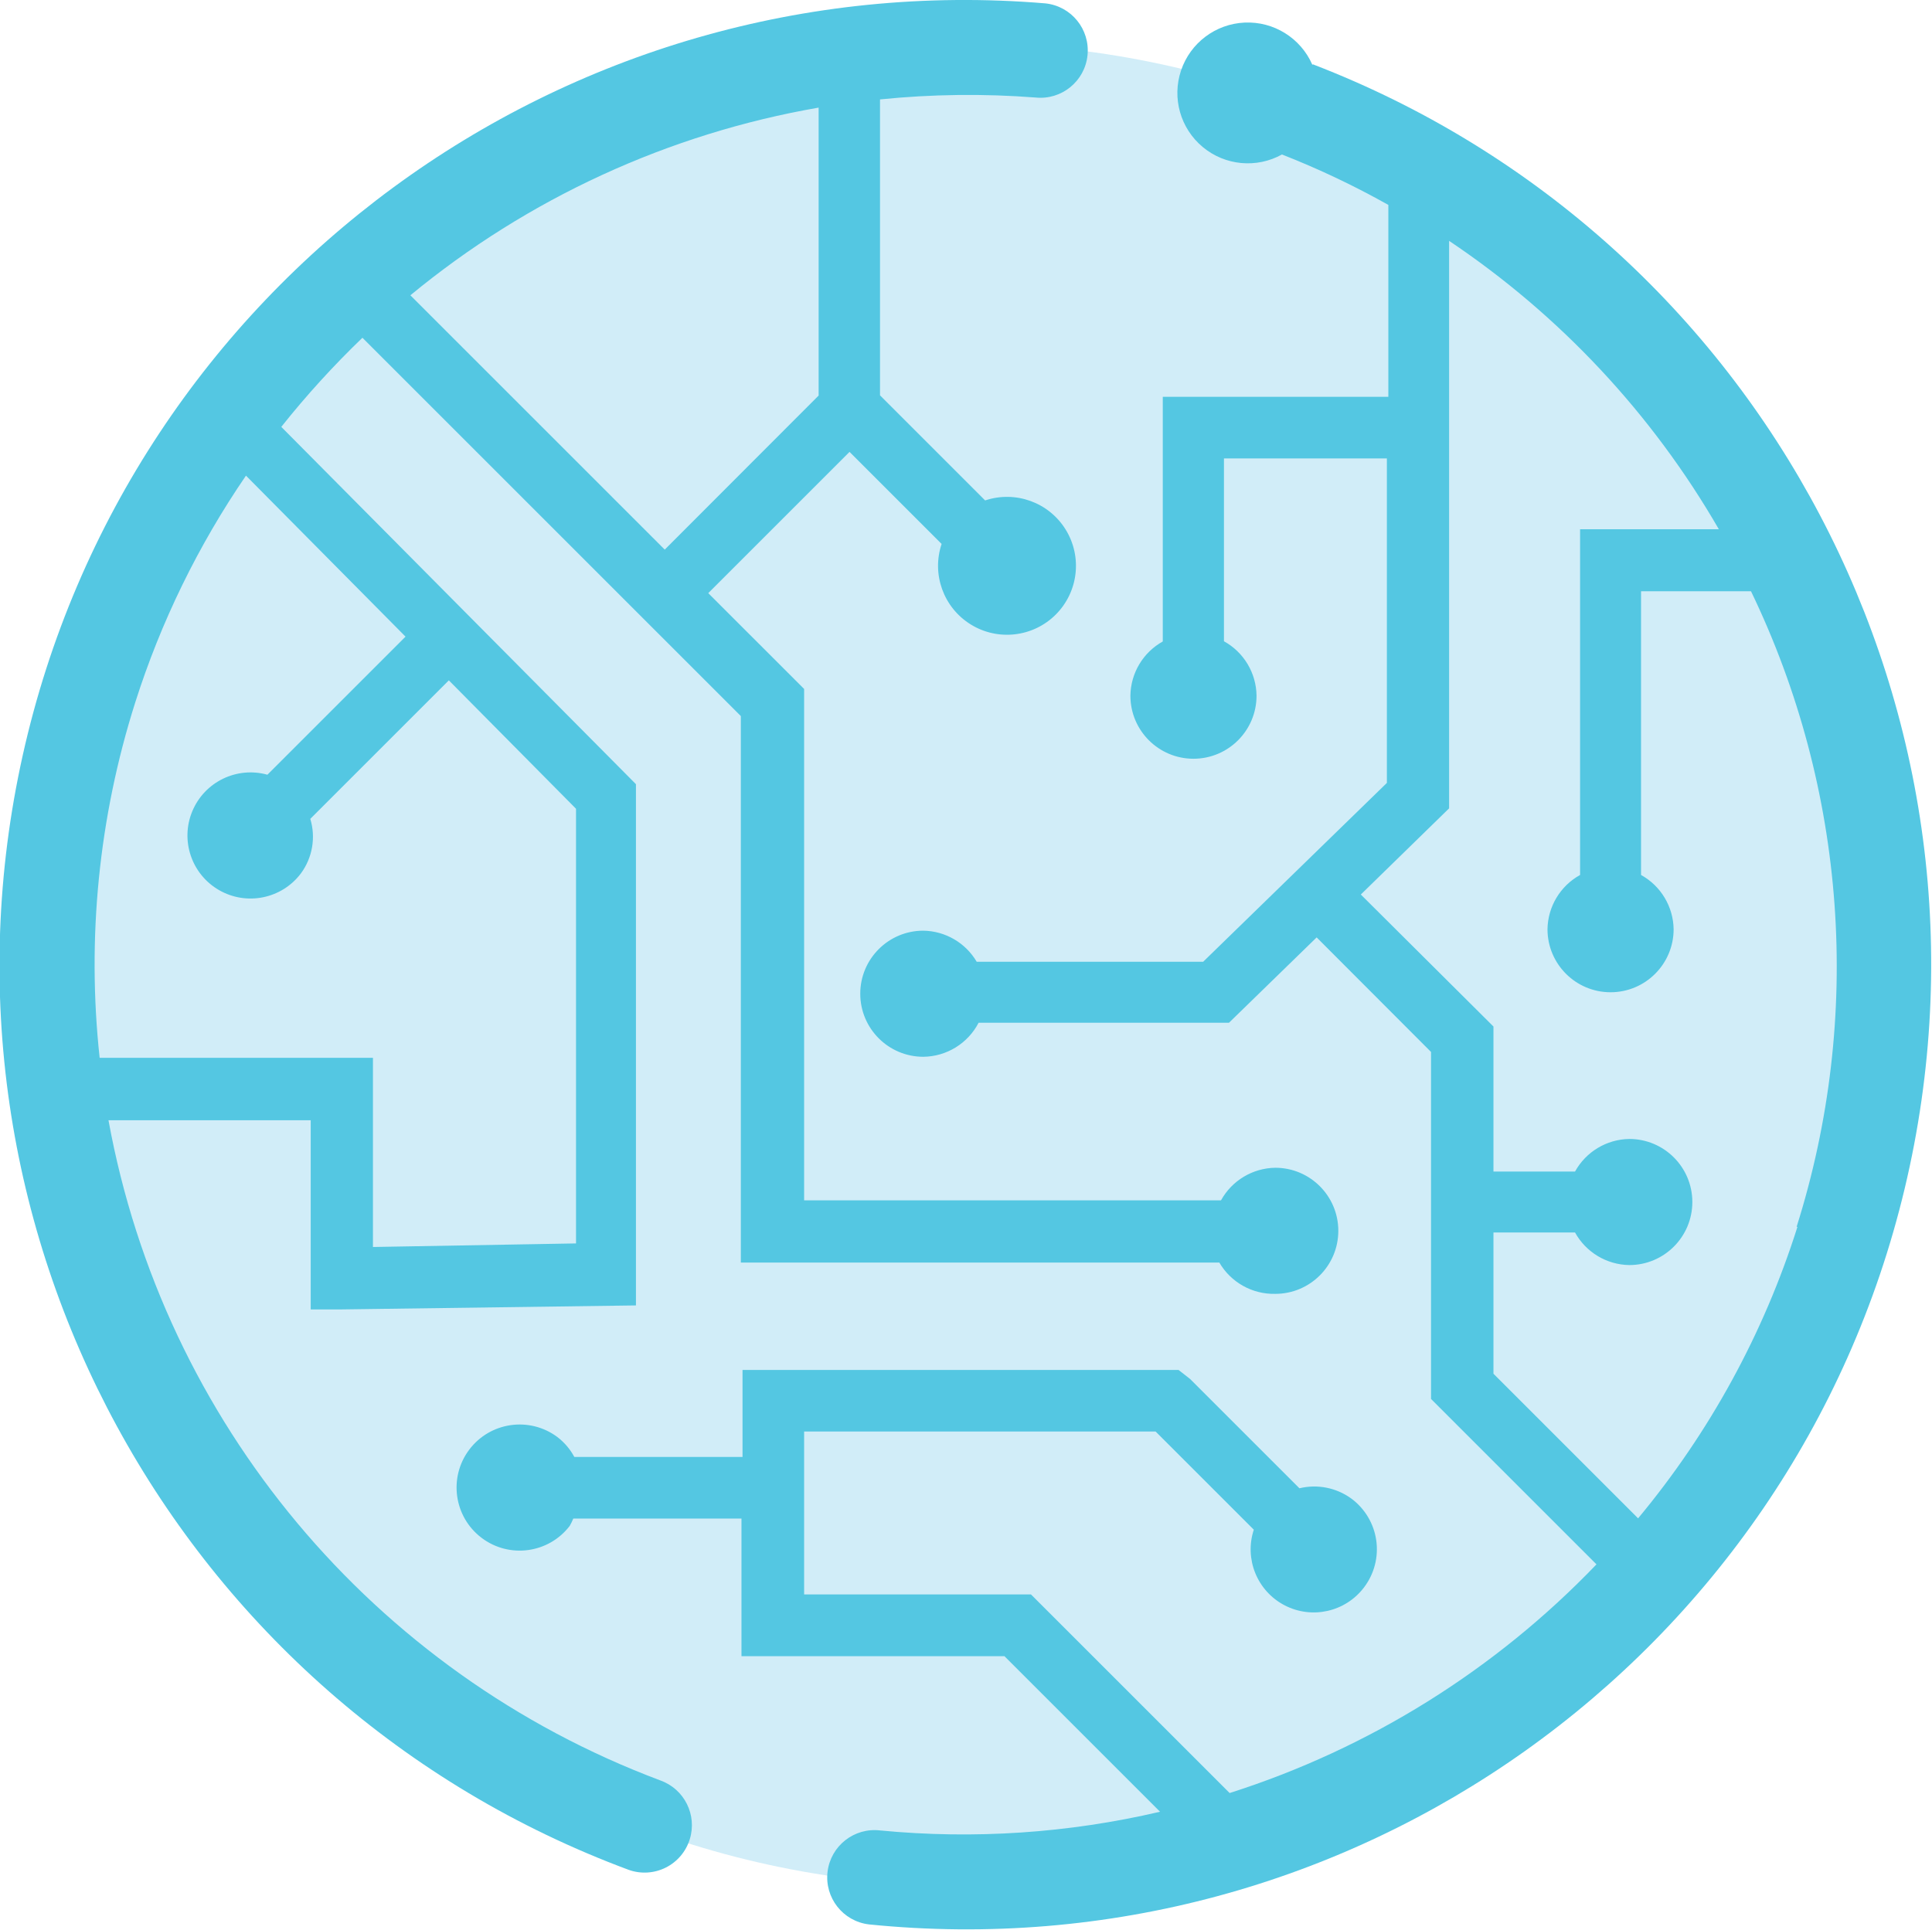
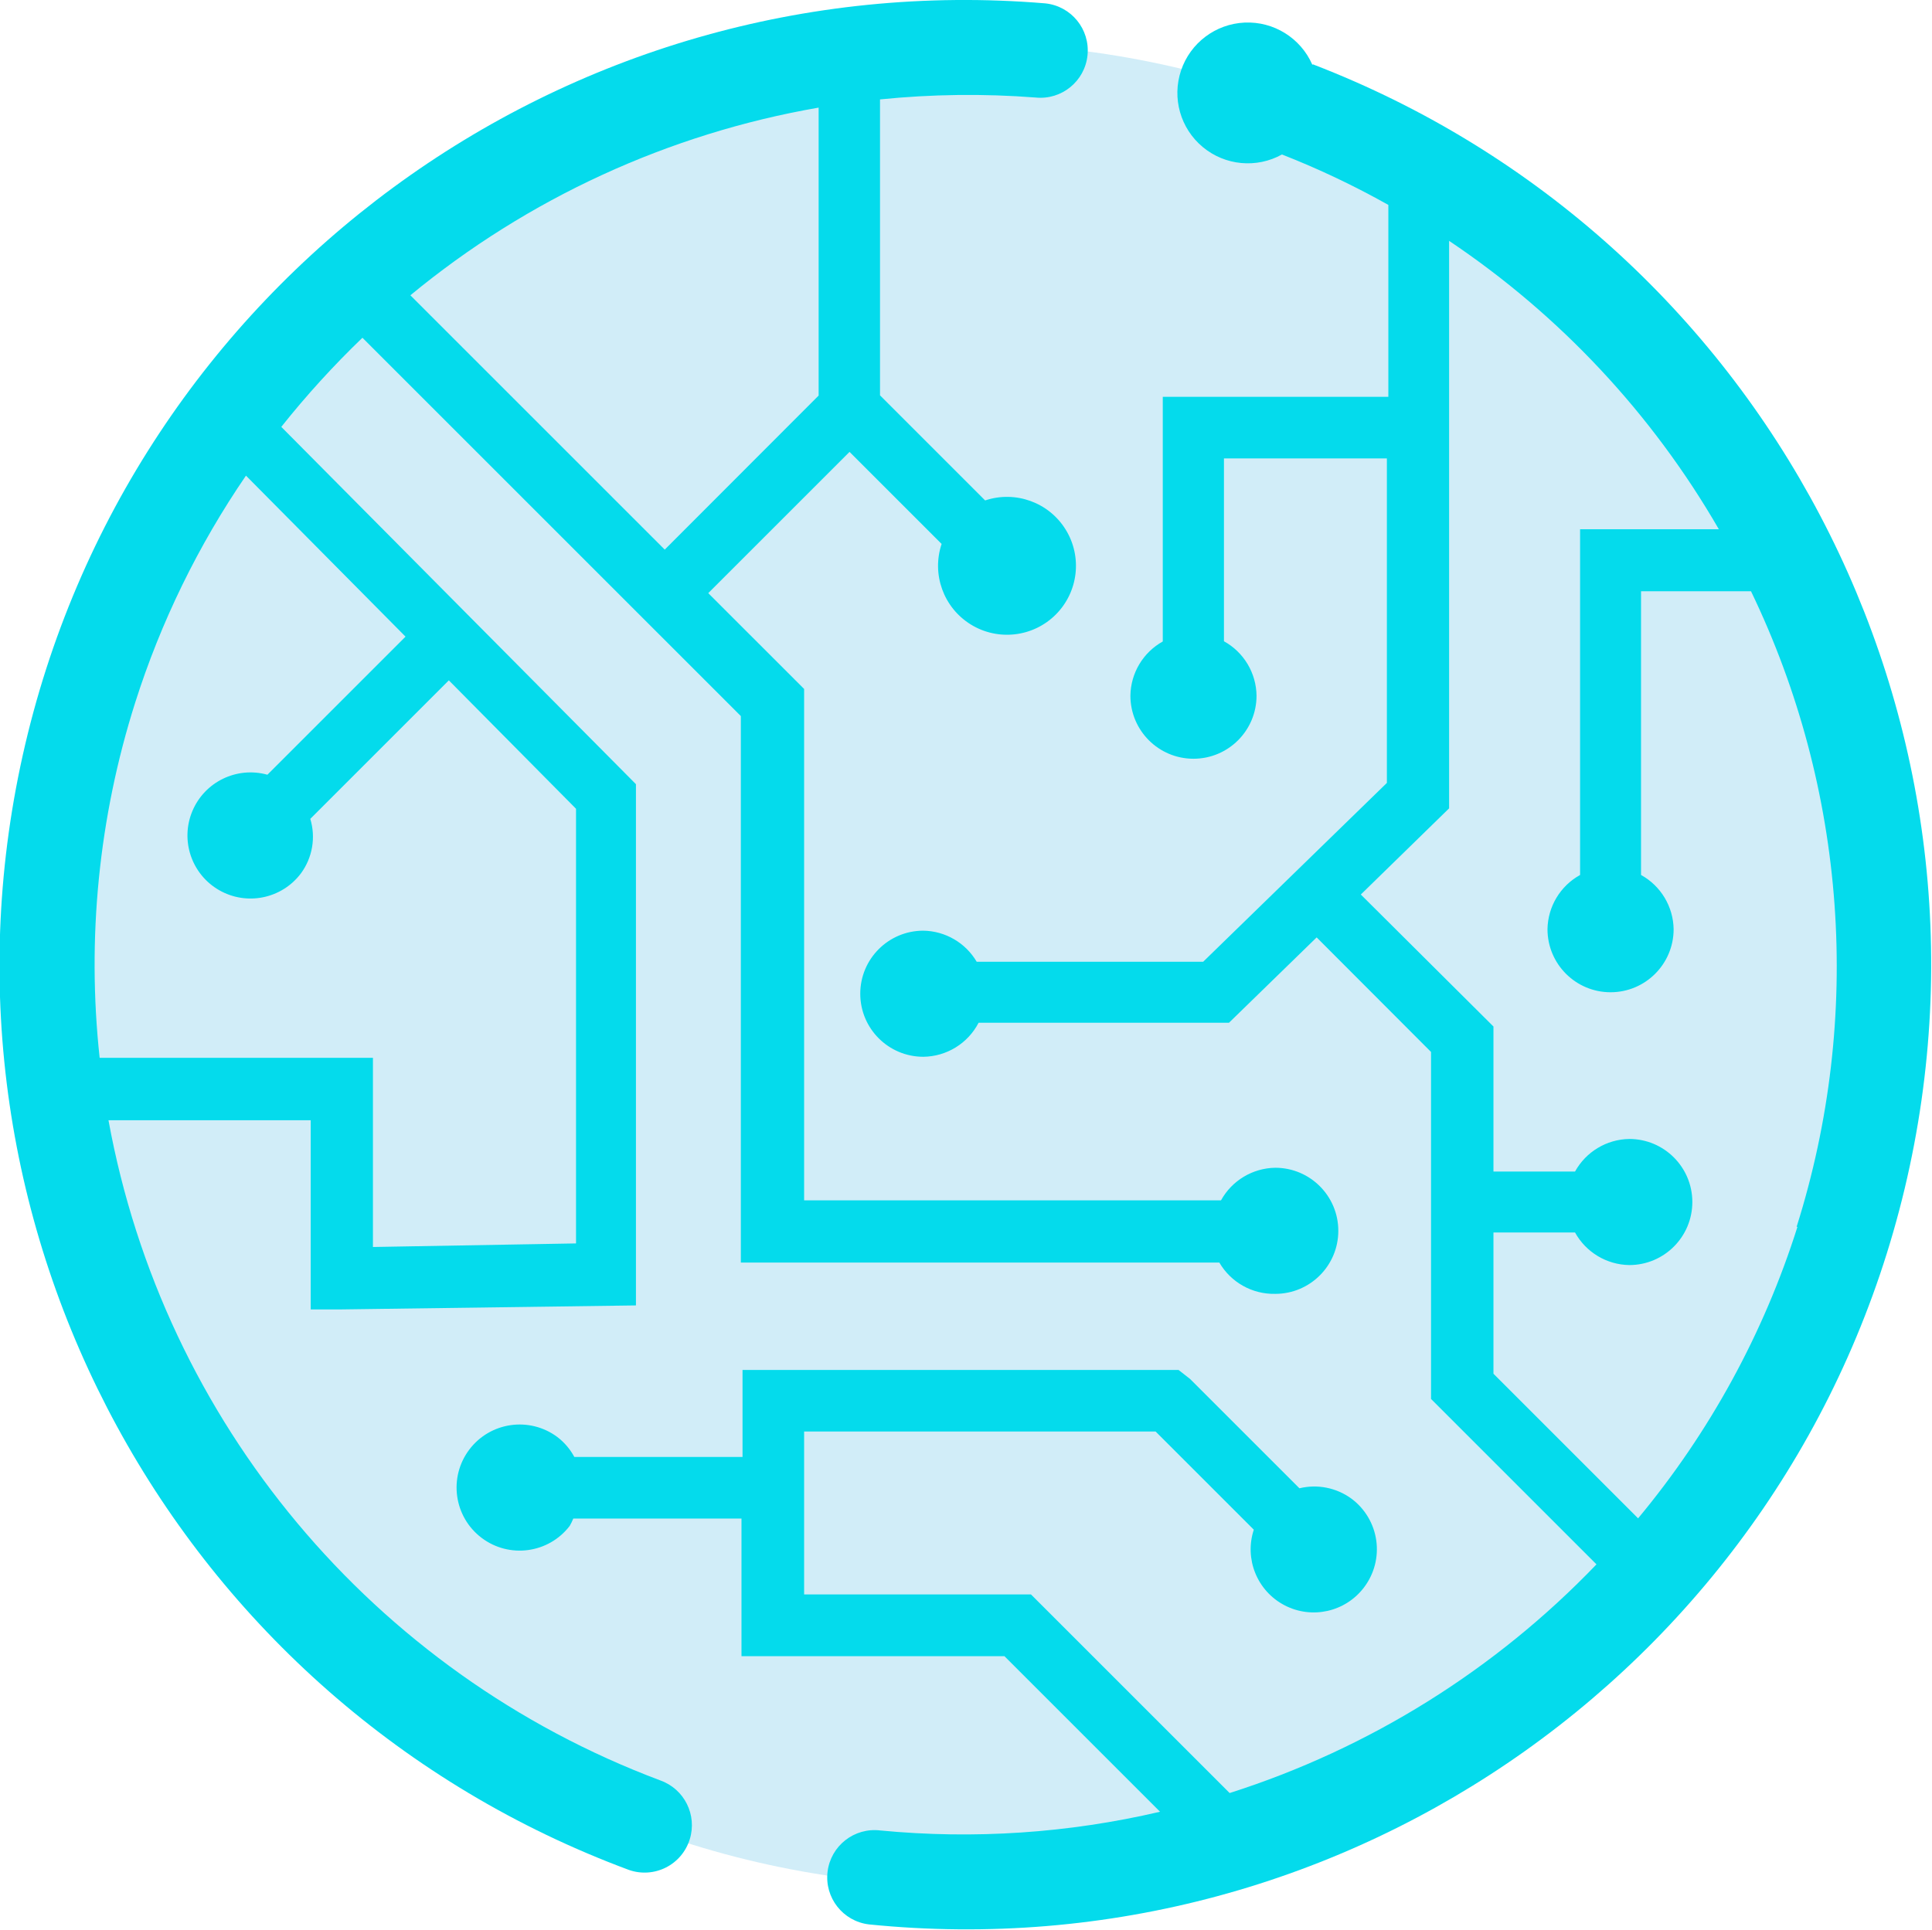
<svg xmlns="http://www.w3.org/2000/svg" id="Layer_1" data-name="Layer 1" width="91.9" height="91.8" viewBox="0 0 91.9 91.8">
  <defs>
-     <style>.cls-1{fill:#d1edf8;}.cls-2{fill:#54c7e2;}</style>
+     <style>.cls-1{fill:#d1edf8;}.cls-2{fill:#04dbec;}</style>
  </defs>
  <circle class="cls-1" cx="45.95" cy="45.9" r="43.83" />
  <path class="cls-2" d="M172.25,435.15A41.5,41.5,0,0,1,146,403.74h9.62v9h1.47l14-.19v-24.8l-16.87-17a43.15,43.15,0,0,1,3.86-4.24l18,18v26h22.76A3,3,0,0,0,201.5,412a3,3,0,1,0,0-6,3,3,0,0,0-2.58,1.55H179.09V383.22l-4.56-4.56,6.72-6.72,4.38,4.38a3.28,3.28,0,1,0,2.07-2.07l-5-5V355.17a41.52,41.52,0,0,1,7.4-.09,2.25,2.25,0,1,0,.46-4.48,45.92,45.92,0,0,0-19.8,88.81,2.25,2.25,0,0,0,2.89-1.46h0A2.26,2.26,0,0,0,172.25,435.15Zm7.53-79.59v13.7l-7.32,7.33-12.1-12.1A41.71,41.71,0,0,1,179.78,355.56Zm-32.51,28.31a41.21,41.21,0,0,1,5.27-10.8l7.59,7.66-6.57,6.57a3,3,0,1,0,1.59,4.7,2.94,2.94,0,0,0,.45-2.6l6.59-6.59,6.05,6.11V409.6l-9.66.17v-9h-13A41.2,41.2,0,0,1,147.27,383.87Z" transform="translate(-140.84 -350.44)" />
  <path class="cls-2" d="M203.34,353.51h0l-.08,0a3.35,3.35,0,1,0-1.44,4.28,40.45,40.45,0,0,1,5.06,2.4v9.13H196.15v11.64a3,3,0,0,0-1.54,2.58,3,3,0,0,0,6,0,3,3,0,0,0-1.55-2.59v-8.7h7.75v15.44l-8.74,8.51H187.3a3,3,0,0,0-2.54-1.48,3,3,0,0,0,0,6,3,3,0,0,0,2.63-1.62H199.3l4.17-4.06,5.44,5.45V417l7.87,7.87a41.72,41.72,0,0,1-17.45,10.88l-9.45-9.45H179.09v-7.75h16.72l4.67,4.67a3,3,0,0,0,5.24,2.75,3,3,0,0,0-.6-4.23,3,3,0,0,0-2.47-.49l-5.2-5.2-.55-.43H176.16v4.14h-8a2.94,2.94,0,0,0-.81-.95,3,3,0,1,0,.59,4.23,2.81,2.81,0,0,0,.17-.35h8v6.55h12.51l7.4,7.4a41.1,41.1,0,0,1-13.31.89,2.25,2.25,0,1,0-.54,4.47,45.9,45.9,0,0,0,21.12-88.5Zm23,55.3a41,41,0,0,1-7.58,13.87l-6.88-6.88v-6.72h3.88a3,3,0,0,0,2.58,1.55,3,3,0,1,0,0-6,3,3,0,0,0-2.58,1.55h-3.88v-6.9L205.57,393l4.2-4.1v-27a41.5,41.5,0,0,1,12.83,13.72H216v16.45a3,3,0,0,0-1.55,2.58,3,3,0,1,0,6,0,3,3,0,0,0-1.55-2.58V378.57h5.23A41.12,41.12,0,0,1,226.3,408.81Z" transform="translate(-140.84 -350.44)" />
</svg>
